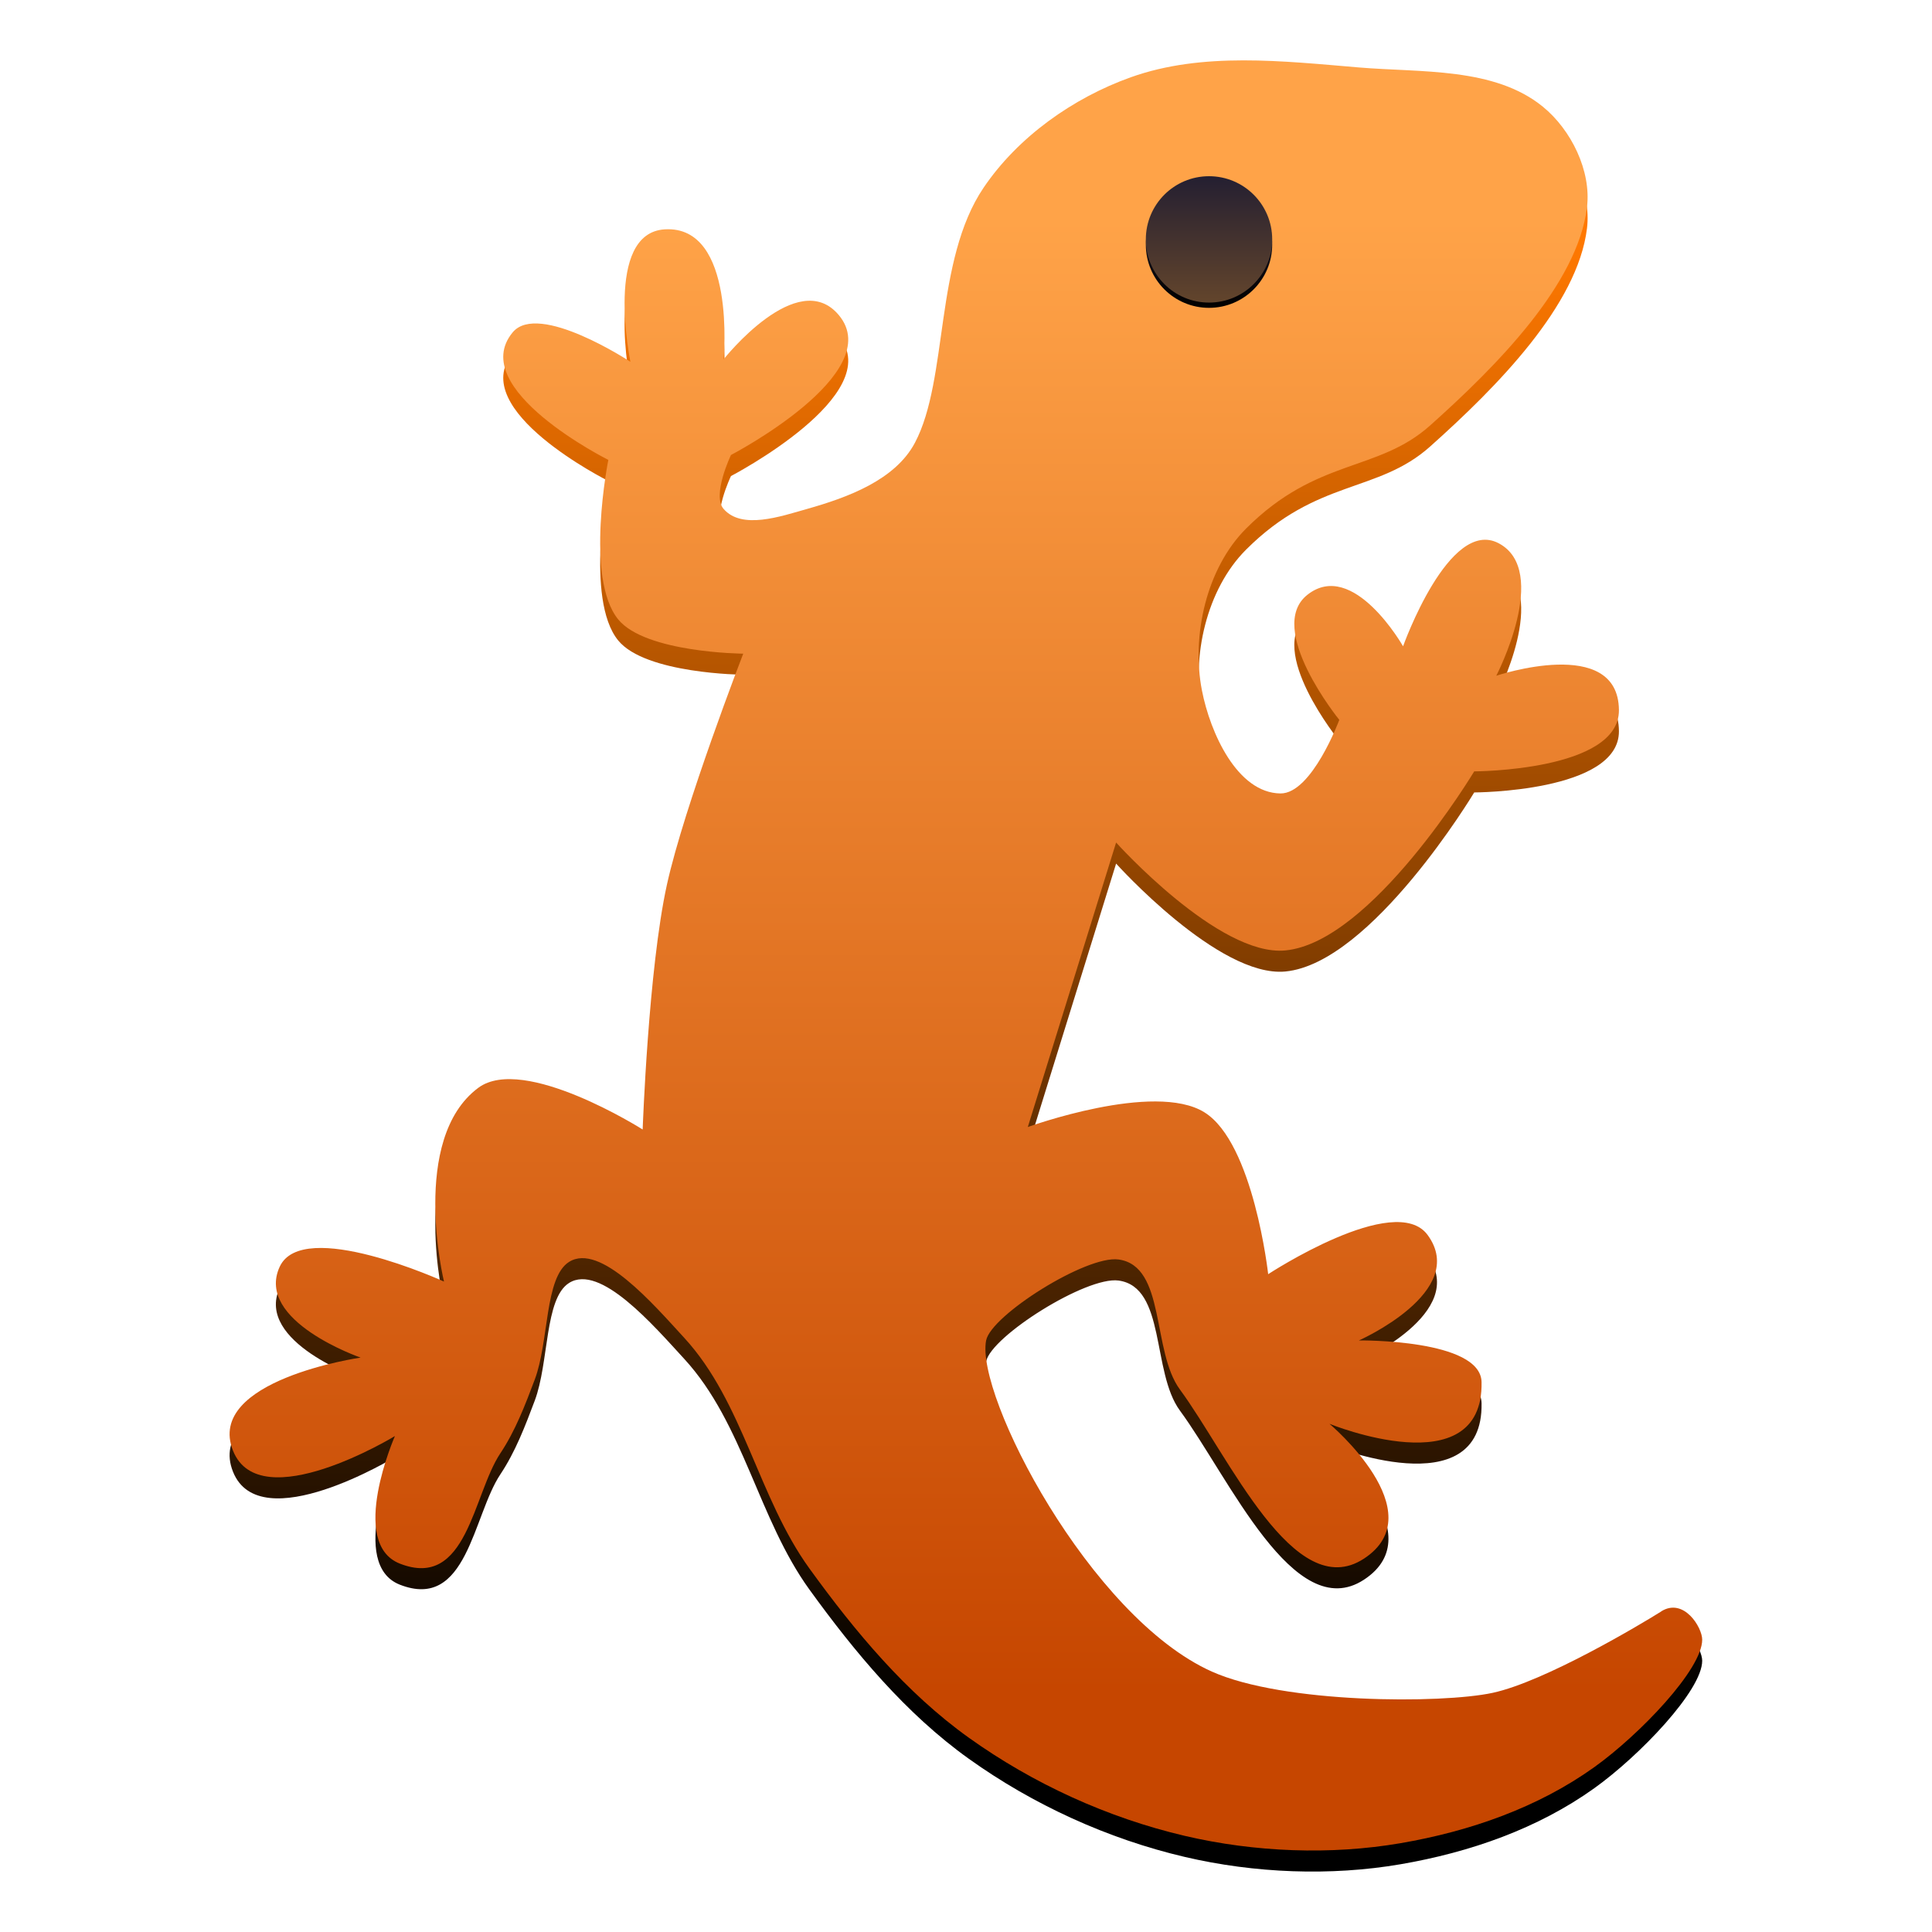
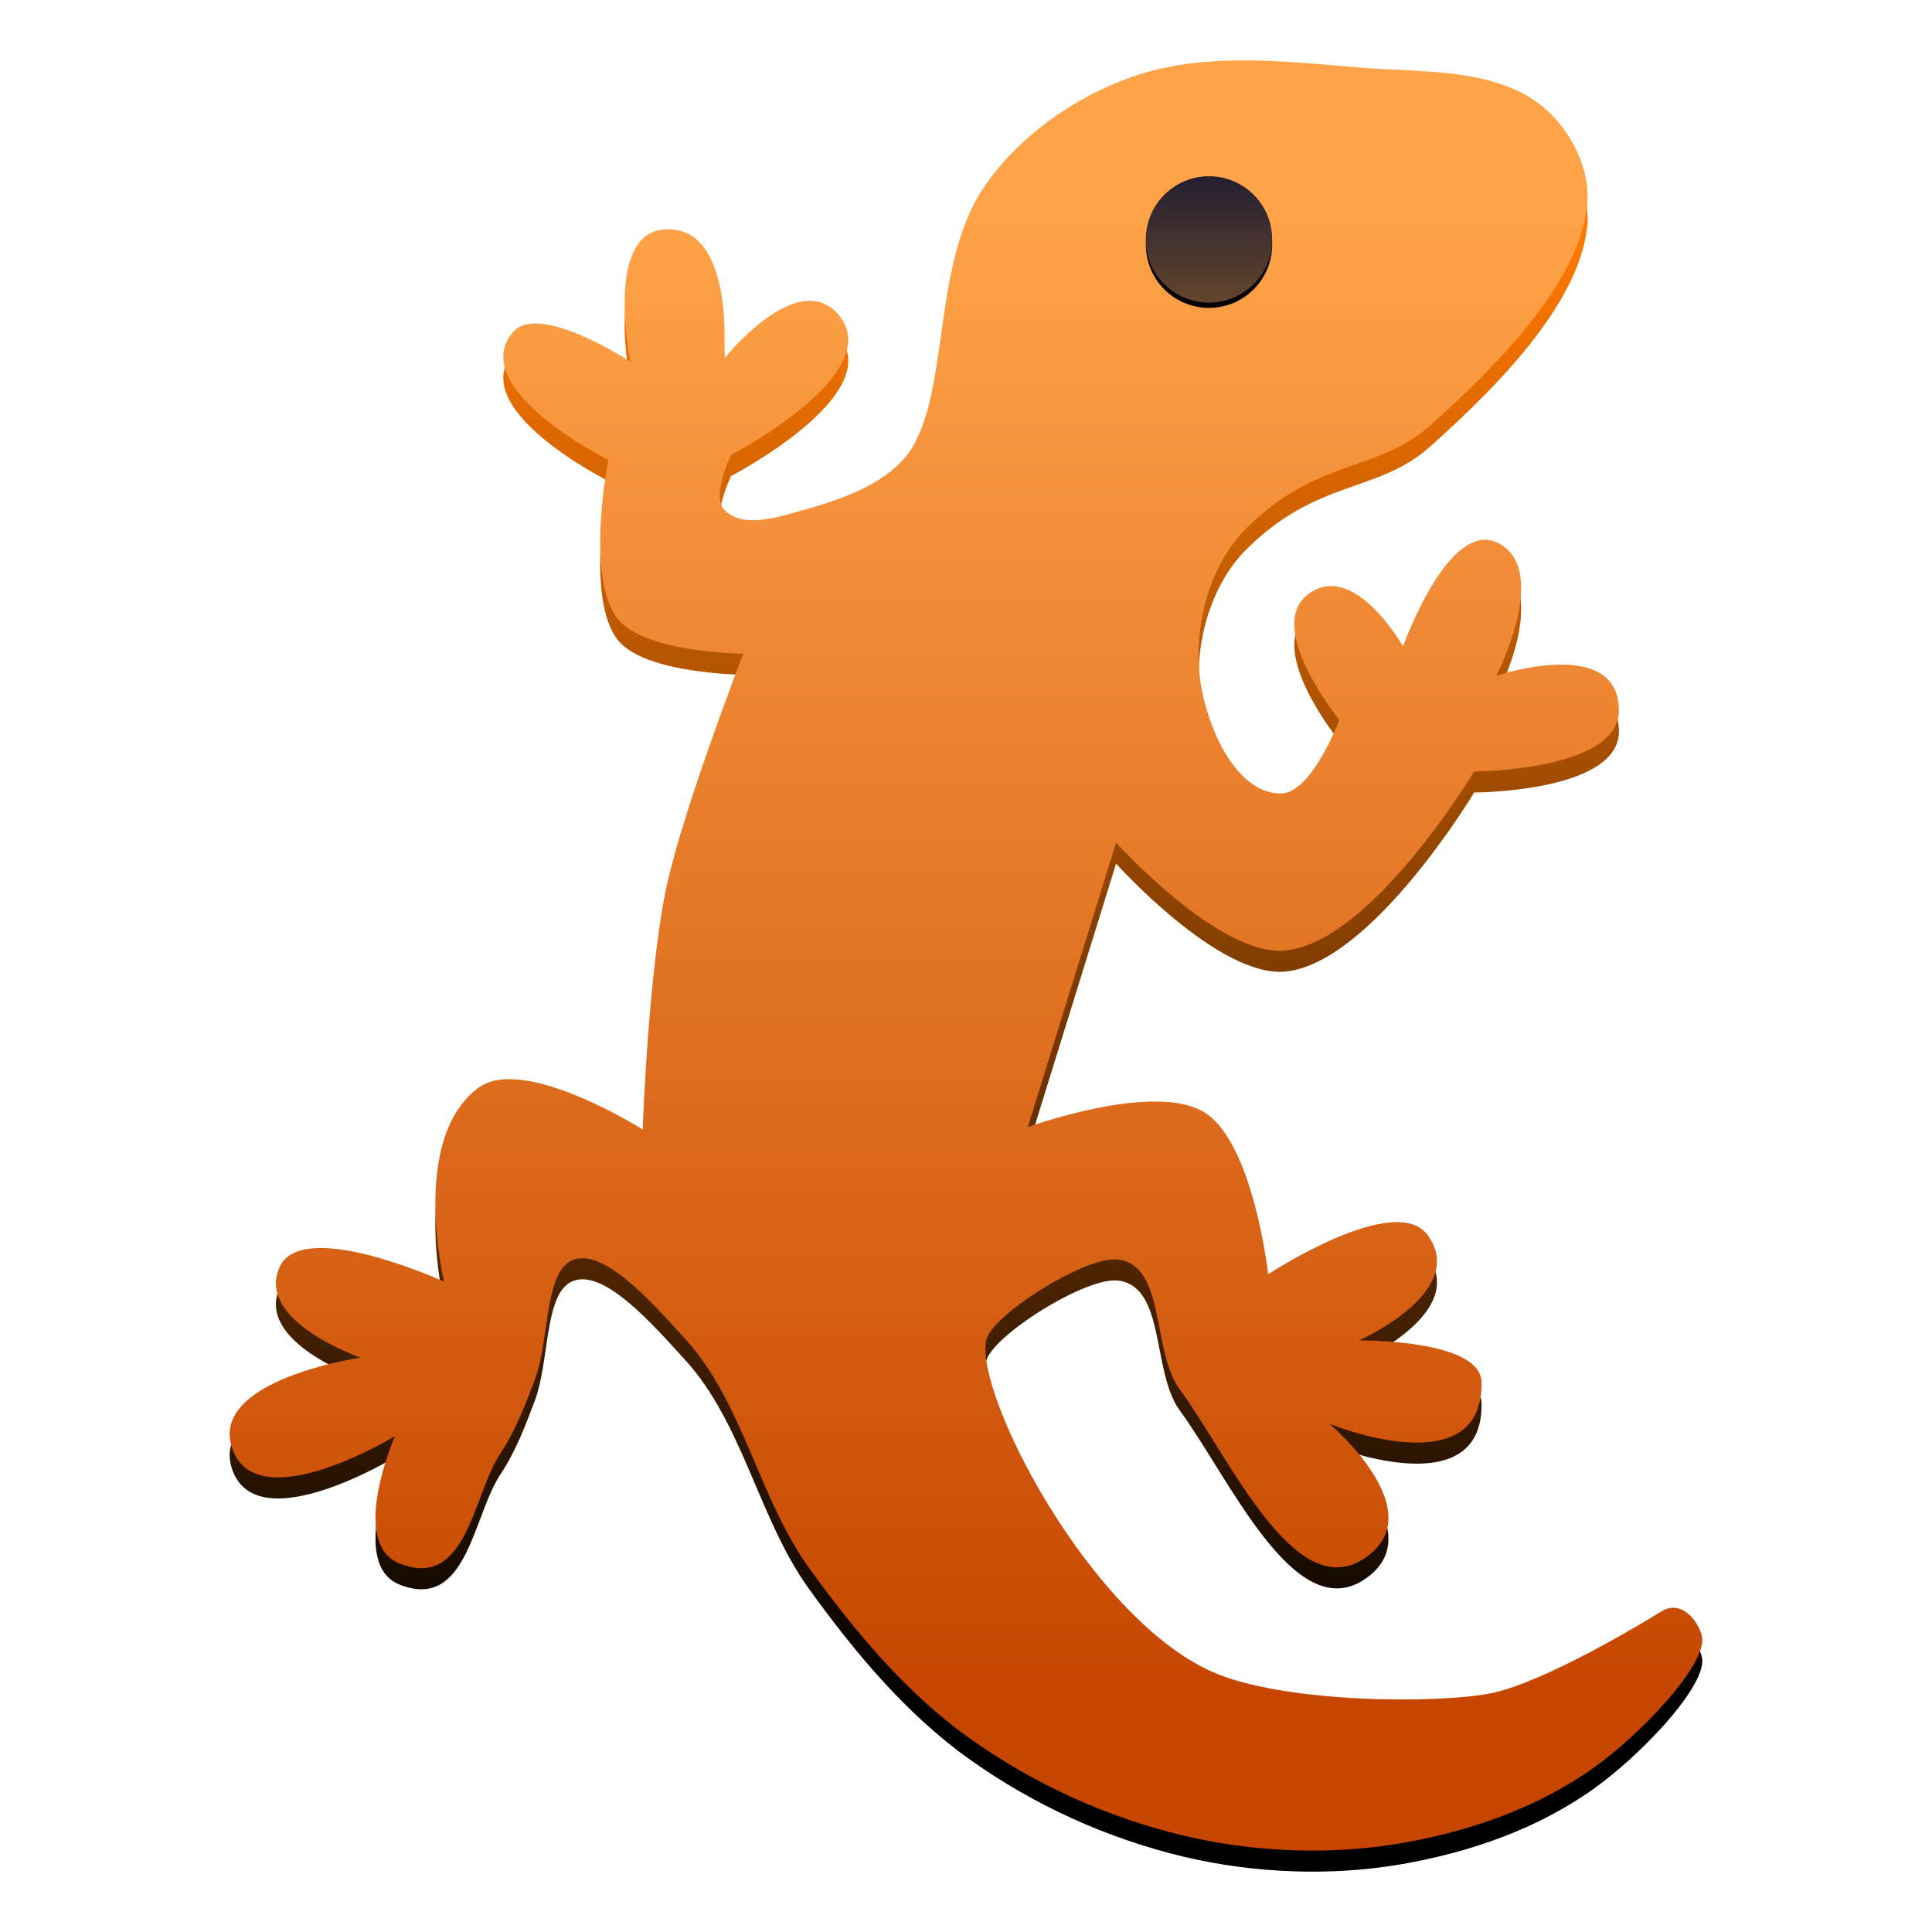
- <svg xmlns="http://www.w3.org/2000/svg" xmlns:xlink="http://www.w3.org/1999/xlink" width="96" height="96" viewBox="0 0 25.4 25.4" version="1.1" id="svg1">
-   <defs id="defs1">
-     <linearGradient xlink:href="#linearGradient41" id="linearGradient40" gradientUnits="userSpaceOnUse" gradientTransform="translate(-3.2069893e-7,-0.749997)" x1="65.461" y1="202.789" x2="65.461" y2="272.711" />
-     <linearGradient id="linearGradient41">
-       <stop style="stop-color:#ff7800;stop-opacity:1;" offset="0" id="stop40" />
-       <stop style="stop-color:#000000;stop-opacity:1;" offset="1" id="stop41" />
+ <svg xmlns="http://www.w3.org/2000/svg" xmlns:xlink="http://www.w3.org/1999/xlink" width="96" height="96" viewBox="0 0 25.4 25.4">
+   <defs>
+     <linearGradient xlink:href="#a" id="e" x1="65.461" x2="65.461" y1="202.789" y2="272.711" gradientTransform="translate(0 -.75)" gradientUnits="userSpaceOnUse" />
+     <linearGradient id="a">
+       <stop offset="0" style="stop-color:#ff7800;stop-opacity:1" />
+       <stop offset="1" style="stop-color:#000;stop-opacity:1" />
    </linearGradient>
-     <linearGradient xlink:href="#linearGradient34" id="linearGradient35" x1="65.461" y1="202.789" x2="65.461" y2="272.711" gradientUnits="userSpaceOnUse" gradientTransform="translate(0,-1.749998)" />
-     <linearGradient id="linearGradient34">
-       <stop style="stop-color:#ffa348;stop-opacity:1;" offset="0" id="stop34" />
-       <stop style="stop-color:#c64600;stop-opacity:1;" offset="1" id="stop35" />
+     <linearGradient xlink:href="#b" id="f" x1="65.461" x2="65.461" y1="202.789" y2="272.711" gradientTransform="translate(0 -1.75)" gradientUnits="userSpaceOnUse" />
+     <linearGradient id="b">
+       <stop offset="0" style="stop-color:#ffa348;stop-opacity:1" />
+       <stop offset="1" style="stop-color:#c64600;stop-opacity:1" />
    </linearGradient>
-     <linearGradient xlink:href="#linearGradient39" id="linearGradient38" gradientUnits="userSpaceOnUse" gradientTransform="matrix(1.230769,0,0,1.230769,-20.00453,-45.7368)" x1="78.816" y1="199.052" x2="78.816" y2="203.927" />
-     <linearGradient id="linearGradient39">
-       <stop style="stop-color:#241f31;stop-opacity:1;" offset="0" id="stop38" />
-       <stop style="stop-color:#000000;stop-opacity:1;" offset="1" id="stop39" />
+     <linearGradient xlink:href="#c" id="g" x1="78.816" x2="78.816" y1="199.052" y2="203.927" gradientTransform="translate(-20.005 -45.737)scale(1.23077)" gradientUnits="userSpaceOnUse" />
+     <linearGradient id="c">
+       <stop offset="0" style="stop-color:#241f31;stop-opacity:1" />
+       <stop offset="1" style="stop-color:#000;stop-opacity:1" />
    </linearGradient>
-     <linearGradient xlink:href="#linearGradient36" id="linearGradient37" x1="78.816" y1="199.052" x2="78.816" y2="203.927" gradientUnits="userSpaceOnUse" gradientTransform="matrix(1.230769,0,0,1.230769,-20.00453,-45.9868)" />
-     <linearGradient id="linearGradient36">
-       <stop style="stop-color:#241f31;stop-opacity:1;" offset="0" id="stop36" />
-       <stop style="stop-color:#63452c;stop-opacity:1;" offset="1" id="stop37" />
+     <linearGradient xlink:href="#d" id="h" x1="78.816" x2="78.816" y1="199.052" y2="203.927" gradientTransform="translate(-20.005 -45.987)scale(1.23077)" gradientUnits="userSpaceOnUse" />
+     <linearGradient id="d">
+       <stop offset="0" style="stop-color:#241f31;stop-opacity:1" />
+       <stop offset="1" style="stop-color:#63452c;stop-opacity:1" />
    </linearGradient>
  </defs>
-   <g id="g41" transform="matrix(0.2768895,0,0,0.2768895,-5.425587,-52.78437)" style="display:inline;enable-background:new">
-     <path style="display:inline;fill:url(#linearGradient40);fill-rule:evenodd;stroke-width:0;stroke-linecap:square;paint-order:stroke fill markers;enable-background:new" d="m 98.472,268.147 c -0.962,0.605 -5.527,3.331 -8.008,3.865 -2.414,0.52 -9.921,0.517 -13.333,-1.012 -5.788,-2.593 -11.23,-13.11 -10.714,-15.722 0.236,-1.195 4.759,-4.053 6.289,-3.843 2.254,0.31 1.564,4.339 2.911,6.172 2.343,3.188 5.42,10.196 8.734,8.036 3.374,-2.2 -1.63,-6.405 -1.63,-6.405 0,0 7.31,2.985 7.22,-1.98 -0.037,-2.05 -5.823,-1.98 -5.823,-1.98 0,0 5.238,-2.313 3.261,-5.008 -1.537,-2.095 -7.57,1.863 -7.57,1.863 0,0 -0.689,-6.232 -3.028,-7.686 -2.382,-1.481 -8.385,0.699 -8.385,0.699 l 4.193,-13.509 c 0,0 4.873,5.427 8.036,5.124 4.1,-0.393 8.967,-8.502 8.967,-8.502 0,0 6.894,-0.013 6.871,-2.911 -0.028,-3.577 -5.823,-1.63 -5.823,-1.63 0,0 2.583,-4.98 0.116,-6.289 -2.355,-1.249 -4.542,4.891 -4.542,4.891 0,0 -2.366,-4.166 -4.542,-2.446 -2.016,1.594 1.514,5.939 1.514,5.939 0,0 -1.304,3.511 -2.795,3.494 -2.05,-0.024 -3.335,-2.879 -3.727,-4.891 -0.508,-2.607 0.218,-5.809 2.096,-7.686 3.372,-3.371 6.245,-2.669 8.734,-4.891 3.174,-2.834 7.008,-6.709 7.453,-10.365 0.21,-1.725 -0.749,-3.677 -2.096,-4.775 -2.308,-1.88 -5.768,-1.615 -8.734,-1.863 -3.601,-0.302 -7.428,-0.75 -10.831,0.466 -2.742,0.98 -5.355,2.83 -6.988,5.241 -2.344,3.462 -1.664,9.092 -3.261,12.112 -0.937,1.772 -3.196,2.6 -5.124,3.144 -1.27,0.359 -3.092,0.994 -3.96,0 -0.567,-0.649 0.349,-2.562 0.349,-2.562 0,0 7.43,-3.869 5.124,-6.638 -1.958,-2.352 -5.474,2.096 -5.474,2.096 0,0 0.613,-6.378 -2.795,-6.172 -2.9,0.175 -1.63,6.289 -1.63,6.289 0,0 -4.365,-2.877 -5.59,-1.398 -2.219,2.679 4.542,6.056 4.542,6.056 0,0 -1.128,5.608 0.466,7.57 1.294,1.594 5.939,1.63 5.939,1.63 0,0 -2.803,7.246 -3.623,10.967 -0.881,3.999 -1.152,11.626 -1.152,11.626 0,0 -5.648,-3.579 -7.803,-1.98 -3.275,2.431 -1.63,9.2 -1.63,9.2 0,0 -6.719,-3.065 -7.803,-0.699 -1.179,2.575 3.843,4.309 3.843,4.309 0,0 -7.403,1.071 -6.056,4.425 1.284,3.198 7.686,-0.699 7.686,-0.699 0,0 -2.231,5.089 0.233,6.056 3.196,1.254 3.464,-3.274 4.775,-5.241 0.713,-1.069 1.177,-2.291 1.63,-3.494 0.684,-1.816 0.462,-4.852 1.63,-5.59 1.473,-0.931 3.996,2 5.474,3.61 2.807,3.059 3.506,7.584 5.939,10.947 2.157,2.981 4.577,5.895 7.57,8.036 3.052,2.183 6.595,3.802 10.248,4.658 3.328,0.78 6.94,0.917 10.248,0.349 3.308,-0.568 6.521,-1.693 9.2,-3.61 2.15,-1.539 5.129,-4.648 5.124,-6.056 -0.002,-0.582 -0.874,-2.016 -1.951,-1.339 z" id="path4-2" />
-     <path style="fill:url(#linearGradient35);fill-rule:evenodd;stroke-width:0;stroke-linecap:square;paint-order:stroke fill markers" d="m 98.472,267.147 c -0.962,0.605 -5.527,3.331 -8.008,3.865 -2.414,0.52 -9.921,0.517 -13.333,-1.012 -5.788,-2.593 -11.23,-13.11 -10.714,-15.722 0.236,-1.195 4.759,-4.053 6.289,-3.843 2.254,0.31 1.564,4.339 2.911,6.172 2.343,3.188 5.42,10.196 8.734,8.036 3.374,-2.2 -1.63,-6.405 -1.63,-6.405 0,0 7.31,2.985 7.22,-1.98 -0.037,-2.05 -5.823,-1.98 -5.823,-1.98 0,0 5.238,-2.313 3.261,-5.008 -1.537,-2.095 -7.57,1.863 -7.57,1.863 0,0 -0.689,-6.232 -3.028,-7.686 -2.382,-1.481 -8.385,0.699 -8.385,0.699 l 4.193,-13.509 c 0,0 4.873,5.427 8.036,5.124 4.1,-0.393 8.967,-8.502 8.967,-8.502 0,0 6.894,-0.013 6.871,-2.911 -0.028,-3.577 -5.823,-1.63 -5.823,-1.63 0,0 2.583,-4.98 0.116,-6.289 -2.355,-1.249 -4.542,4.891 -4.542,4.891 0,0 -2.366,-4.166 -4.542,-2.446 -2.016,1.594 1.514,5.939 1.514,5.939 0,0 -1.304,3.511 -2.795,3.494 -2.05,-0.024 -3.335,-2.879 -3.727,-4.891 -0.508,-2.607 0.218,-5.809 2.096,-7.686 3.372,-3.371 6.245,-2.669 8.734,-4.891 3.174,-2.834 7.008,-6.709 7.453,-10.365 0.21,-1.725 -0.749,-3.677 -2.096,-4.775 -2.308,-1.88 -5.768,-1.615 -8.734,-1.863 -3.601,-0.302 -7.428,-0.75 -10.831,0.466 -2.742,0.98 -5.355,2.83 -6.988,5.241 -2.344,3.462 -1.664,9.092 -3.261,12.112 -0.937,1.772 -3.196,2.6 -5.124,3.144 -1.27,0.359 -3.092,0.994 -3.96,0 -0.567,-0.649 0.349,-2.562 0.349,-2.562 0,0 7.43,-3.869 5.124,-6.638 -1.958,-2.352 -5.474,2.096 -5.474,2.096 0,0 0.613,-6.378 -2.795,-6.172 -2.9,0.175 -1.63,6.289 -1.63,6.289 0,0 -4.365,-2.877 -5.59,-1.398 -2.219,2.679 4.542,6.056 4.542,6.056 0,0 -1.128,5.608 0.466,7.57 1.294,1.594 5.939,1.63 5.939,1.63 0,0 -2.803,7.246 -3.623,10.967 -0.881,3.999 -1.152,11.626 -1.152,11.626 0,0 -5.648,-3.579 -7.803,-1.98 -3.275,2.431 -1.63,9.2 -1.63,9.2 0,0 -6.719,-3.065 -7.803,-0.699 -1.179,2.575 3.843,4.309 3.843,4.309 0,0 -7.403,1.071 -6.056,4.425 1.284,3.198 7.686,-0.699 7.686,-0.699 0,0 -2.231,5.089 0.233,6.056 3.196,1.254 3.464,-3.274 4.775,-5.241 0.713,-1.069 1.177,-2.291 1.63,-3.494 0.684,-1.816 0.462,-4.852 1.63,-5.59 1.473,-0.931 3.996,2 5.474,3.61 2.807,3.059 3.506,7.584 5.939,10.947 2.157,2.981 4.577,5.895 7.57,8.036 3.052,2.183 6.595,3.802 10.248,4.658 3.328,0.78 6.94,0.917 10.248,0.349 3.308,-0.568 6.521,-1.693 9.2,-3.61 2.15,-1.539 5.129,-4.648 5.124,-6.056 -0.002,-0.582 -0.874,-2.016 -1.951,-1.339 z" id="path4" />
-     <circle style="display:inline;fill:url(#linearGradient38);fill-rule:evenodd;stroke-width:0;stroke-linecap:square;paint-order:stroke fill markers;enable-background:new" id="path35-3" cx="77" cy="202.25" r="3" />
-     <circle style="fill:url(#linearGradient37);fill-rule:evenodd;stroke-width:0;stroke-linecap:square;paint-order:stroke fill markers" id="path35" cx="77" cy="202" r="3" />
+   <g style="display:inline" transform="translate(-5.426 -52.784)scale(.27689)">
+     <path d="M98.472 268.147c-.962.605-5.527 3.332-8.008 3.866-2.414.52-9.92.516-13.333-1.012-5.788-2.593-11.23-13.11-10.714-15.722.236-1.196 4.758-4.054 6.289-3.843 2.253.31 1.564 4.339 2.911 6.172 2.343 3.187 5.42 10.196 8.734 8.036 3.375-2.2-1.63-6.406-1.63-6.406s7.31 2.985 7.22-1.98c-.036-2.05-5.822-1.98-5.822-1.98s5.237-2.312 3.26-5.007c-1.537-2.095-7.57 1.863-7.57 1.863s-.689-6.232-3.027-7.686c-2.382-1.48-8.385.699-8.385.699l4.192-13.51s4.873 5.428 8.036 5.125c4.1-.393 8.967-8.502 8.967-8.502s6.894-.013 6.871-2.911c-.028-3.578-5.823-1.63-5.823-1.63s2.584-4.981.117-6.29c-2.355-1.249-4.542 4.892-4.542 4.892s-2.366-4.167-4.542-2.446c-2.016 1.594 1.514 5.94 1.514 5.94s-1.304 3.51-2.795 3.493c-2.05-.024-3.335-2.88-3.727-4.891-.508-2.607.218-5.809 2.096-7.686 3.373-3.37 6.246-2.669 8.735-4.892 3.174-2.834 7.008-6.709 7.453-10.365.21-1.725-.748-3.676-2.096-4.774-2.308-1.88-5.768-1.615-8.734-1.864-3.601-.301-7.428-.75-10.831.466-2.742.98-5.355 2.83-6.988 5.24-2.344 3.463-1.664 9.093-3.26 12.113-.937 1.771-3.196 2.6-5.125 3.144-1.27.359-3.091.994-3.96 0-.566-.65.35-2.562.35-2.562s7.43-3.869 5.124-6.638c-1.958-2.352-5.473 2.096-5.473 2.096s.613-6.378-2.795-6.172c-2.9.175-1.63 6.288-1.63 6.288s-4.365-2.876-5.59-1.397c-2.22 2.678 4.541 6.056 4.541 6.056s-1.128 5.607.466 7.57c1.294 1.593 5.94 1.63 5.94 1.63s-2.804 7.246-3.623 10.967c-.881 4-1.153 11.626-1.153 11.626s-5.648-3.579-7.802-1.98c-3.275 2.431-1.63 9.2-1.63 9.2s-6.72-3.064-7.804-.698c-1.179 2.575 3.844 4.309 3.844 4.309s-7.403 1.071-6.056 4.425c1.284 3.199 7.686-.698 7.686-.698s-2.231 5.089.233 6.055c3.196 1.254 3.464-3.274 4.775-5.24.712-1.07 1.177-2.291 1.63-3.494.684-1.816.463-4.852 1.63-5.59 1.474-.931 3.997 2 5.474 3.61 2.807 3.06 3.506 7.584 5.94 10.947 2.157 2.982 4.577 5.895 7.57 8.036a29.3 29.3 0 0 0 10.248 4.658c3.328.78 6.94.917 10.248.35s6.522-1.693 9.2-3.61c2.15-1.54 5.13-4.648 5.125-6.056-.002-.583-.874-2.016-1.95-1.34" style="display:inline;fill:url(#e);fill-rule:evenodd;stroke-width:0;stroke-linecap:square;paint-order:stroke fill markers" />
+     <path d="M98.472 267.147c-.962.605-5.527 3.332-8.008 3.866-2.414.52-9.92.516-13.333-1.012-5.788-2.593-11.23-13.11-10.714-15.722.236-1.196 4.758-4.054 6.289-3.843 2.253.31 1.564 4.339 2.911 6.172 2.343 3.187 5.42 10.196 8.734 8.036 3.375-2.2-1.63-6.406-1.63-6.406s7.31 2.985 7.22-1.98c-.036-2.05-5.822-1.98-5.822-1.98s5.237-2.312 3.26-5.007c-1.537-2.095-7.57 1.863-7.57 1.863s-.689-6.232-3.027-7.686c-2.382-1.48-8.385.699-8.385.699l4.192-13.51s4.873 5.428 8.036 5.125c4.1-.393 8.967-8.502 8.967-8.502s6.894-.013 6.871-2.911c-.028-3.578-5.823-1.63-5.823-1.63s2.584-4.981.117-6.29c-2.355-1.249-4.542 4.892-4.542 4.892s-2.366-4.167-4.542-2.446c-2.016 1.594 1.514 5.94 1.514 5.94s-1.304 3.51-2.795 3.493c-2.05-.024-3.335-2.88-3.727-4.891-.508-2.607.218-5.809 2.096-7.686 3.373-3.37 6.246-2.669 8.735-4.892 3.174-2.834 7.008-6.709 7.453-10.365.21-1.725-.748-3.676-2.096-4.774-2.308-1.88-5.768-1.615-8.734-1.864-3.601-.301-7.428-.75-10.831.466-2.742.98-5.355 2.83-6.988 5.24-2.344 3.463-1.664 9.093-3.26 12.113-.937 1.771-3.196 2.6-5.125 3.144-1.27.359-3.091.994-3.96 0-.566-.65.35-2.562.35-2.562s7.43-3.869 5.124-6.638c-1.958-2.352-5.473 2.096-5.473 2.096s.613-6.378-2.795-6.172c-2.9.175-1.63 6.288-1.63 6.288s-4.365-2.876-5.59-1.397c-2.22 2.678 4.541 6.056 4.541 6.056s-1.128 5.607.466 7.57c1.294 1.593 5.94 1.63 5.94 1.63s-2.804 7.246-3.623 10.967c-.881 4-1.153 11.626-1.153 11.626s-5.648-3.579-7.802-1.98c-3.275 2.431-1.63 9.2-1.63 9.2s-6.72-3.064-7.804-.698c-1.179 2.575 3.844 4.309 3.844 4.309s-7.403 1.071-6.056 4.425c1.284 3.199 7.686-.698 7.686-.698s-2.231 5.089.233 6.055c3.196 1.254 3.464-3.274 4.775-5.24.712-1.07 1.177-2.291 1.63-3.494.684-1.816.463-4.852 1.63-5.59 1.474-.931 3.997 2 5.474 3.61 2.807 3.06 3.506 7.584 5.94 10.947 2.157 2.982 4.577 5.895 7.57 8.036a29.3 29.3 0 0 0 10.248 4.658c3.328.78 6.94.917 10.248.35s6.522-1.693 9.2-3.61c2.15-1.54 5.13-4.648 5.125-6.056-.002-.583-.874-2.016-1.95-1.34" style="fill:url(#f);fill-rule:evenodd;stroke-width:0;stroke-linecap:square;paint-order:stroke fill markers" />
+     <circle cx="77" cy="202.25" r="3" style="display:inline;fill:url(#g);fill-rule:evenodd;stroke-width:0;stroke-linecap:square;paint-order:stroke fill markers" />
+     <circle cx="77" cy="202" r="3" style="fill:url(#h);fill-rule:evenodd;stroke-width:0;stroke-linecap:square;paint-order:stroke fill markers" />
  </g>
</svg>
